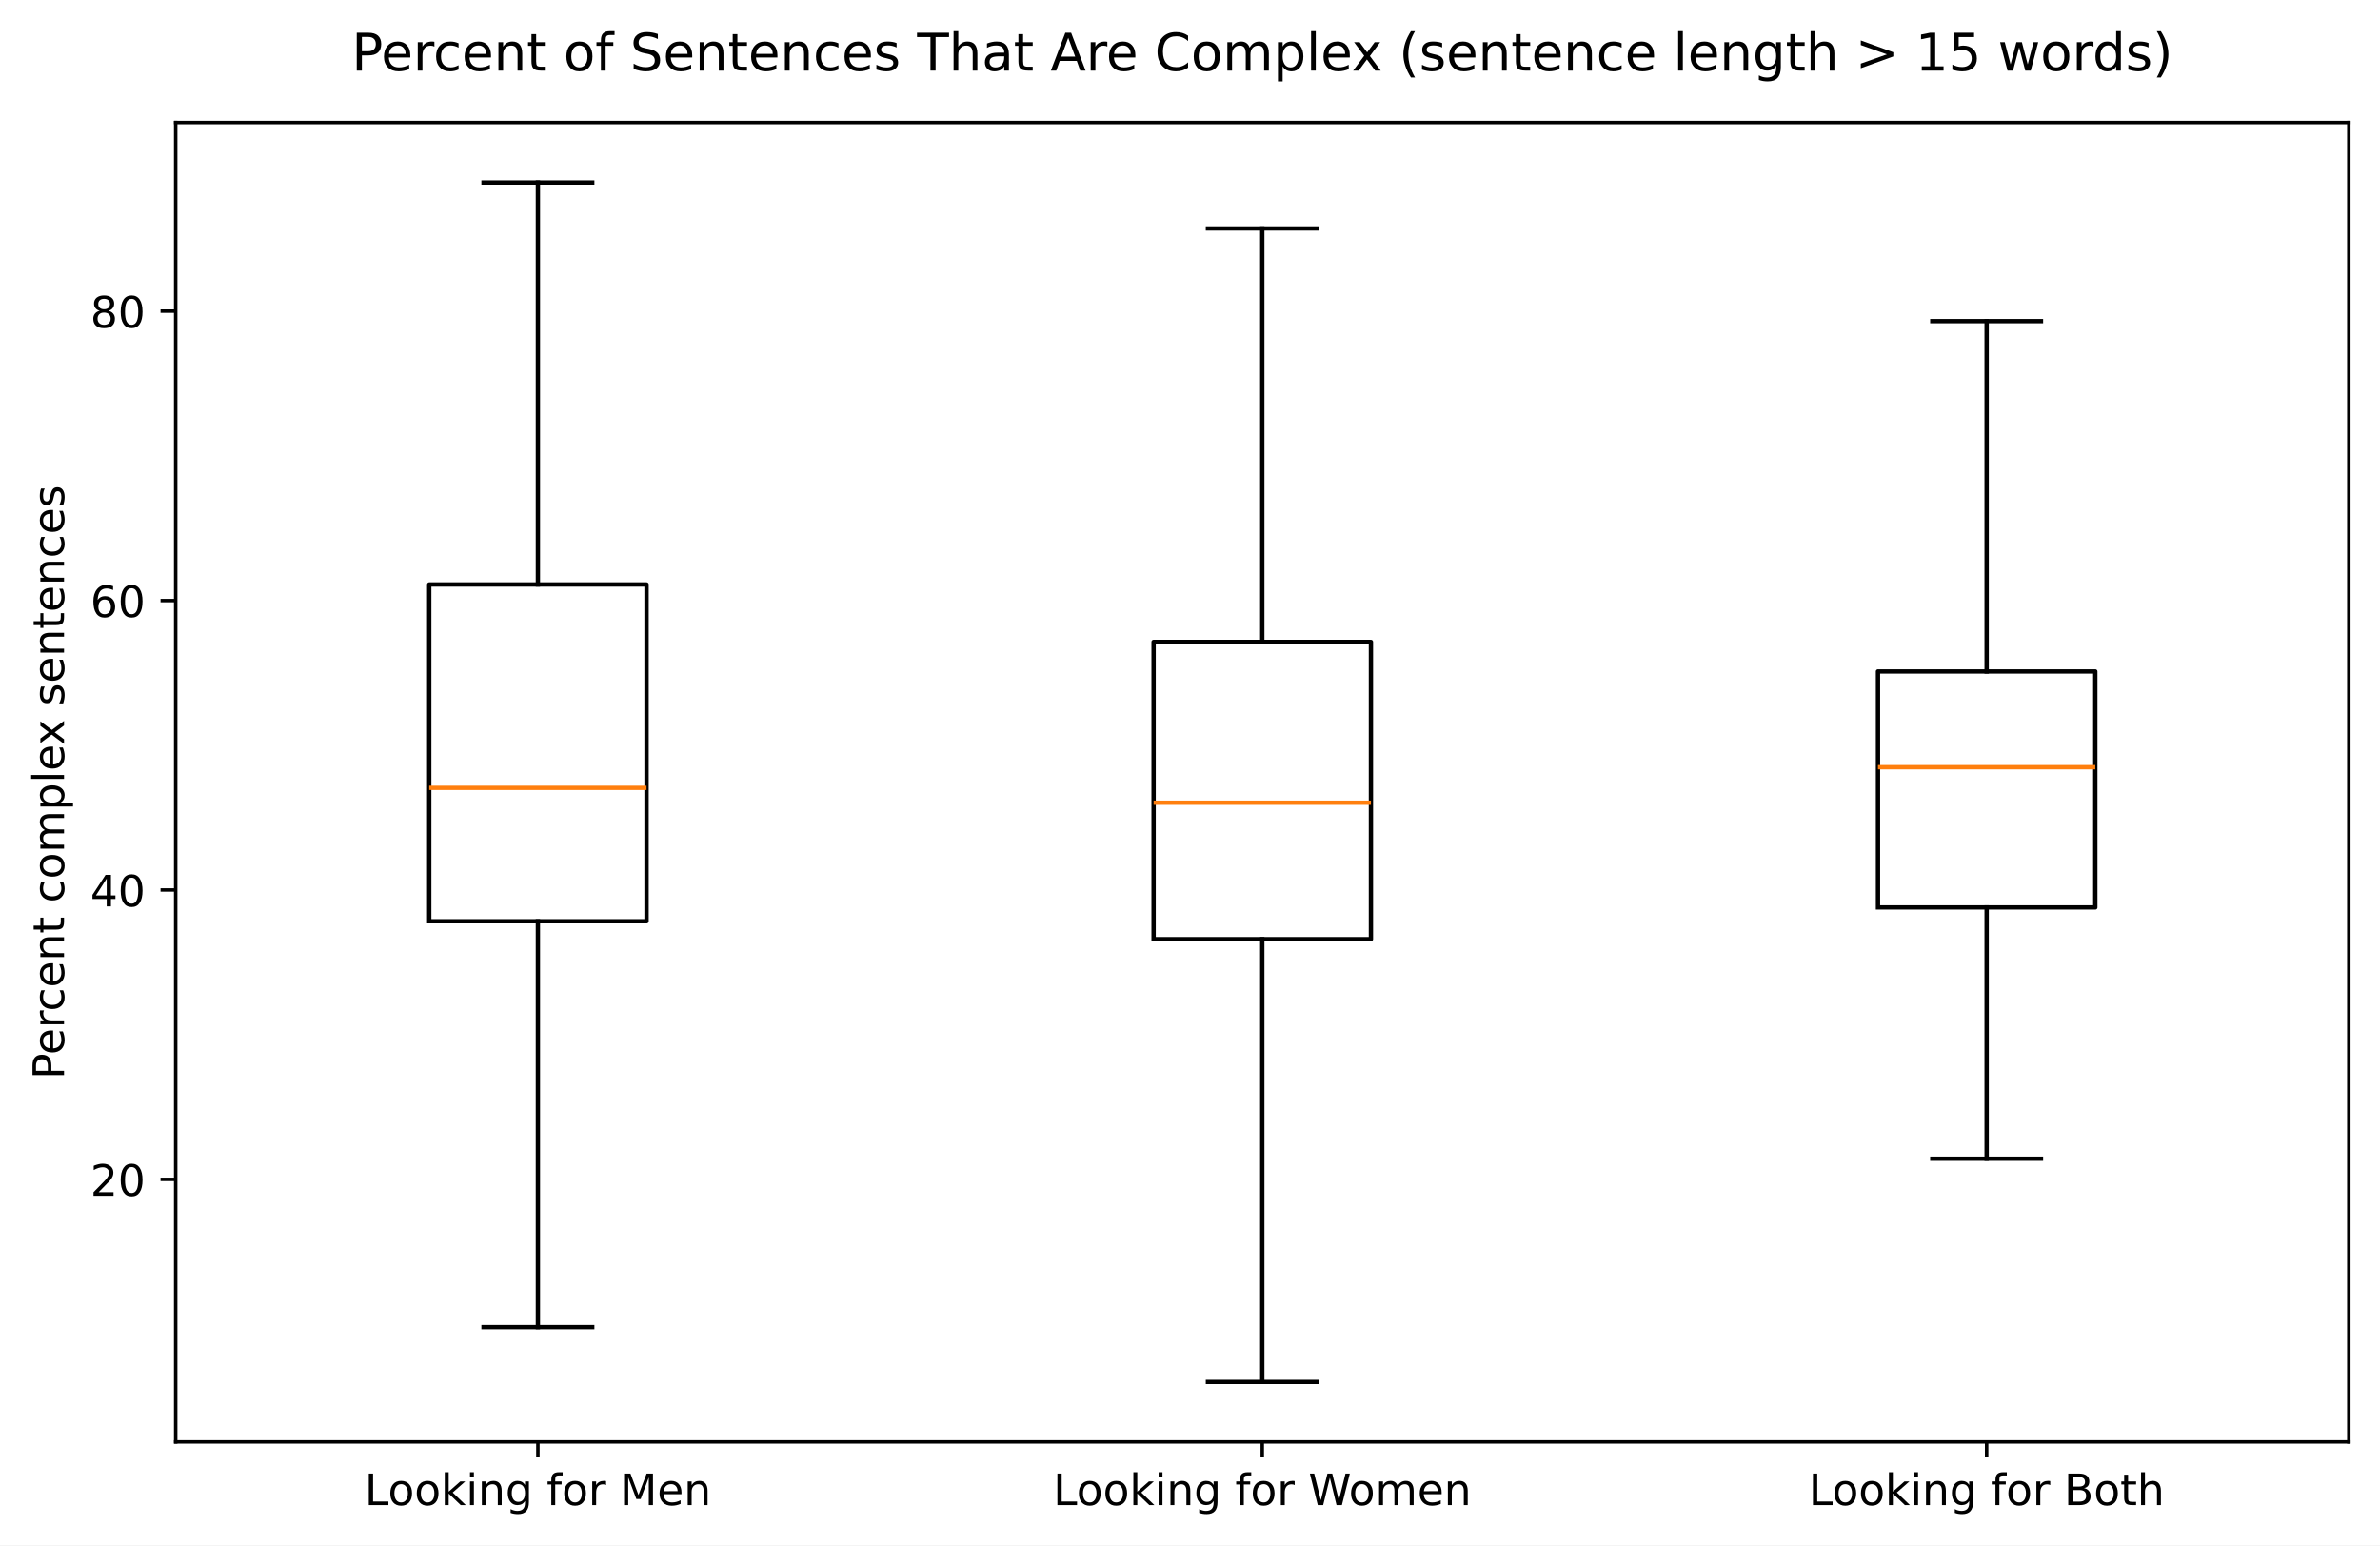
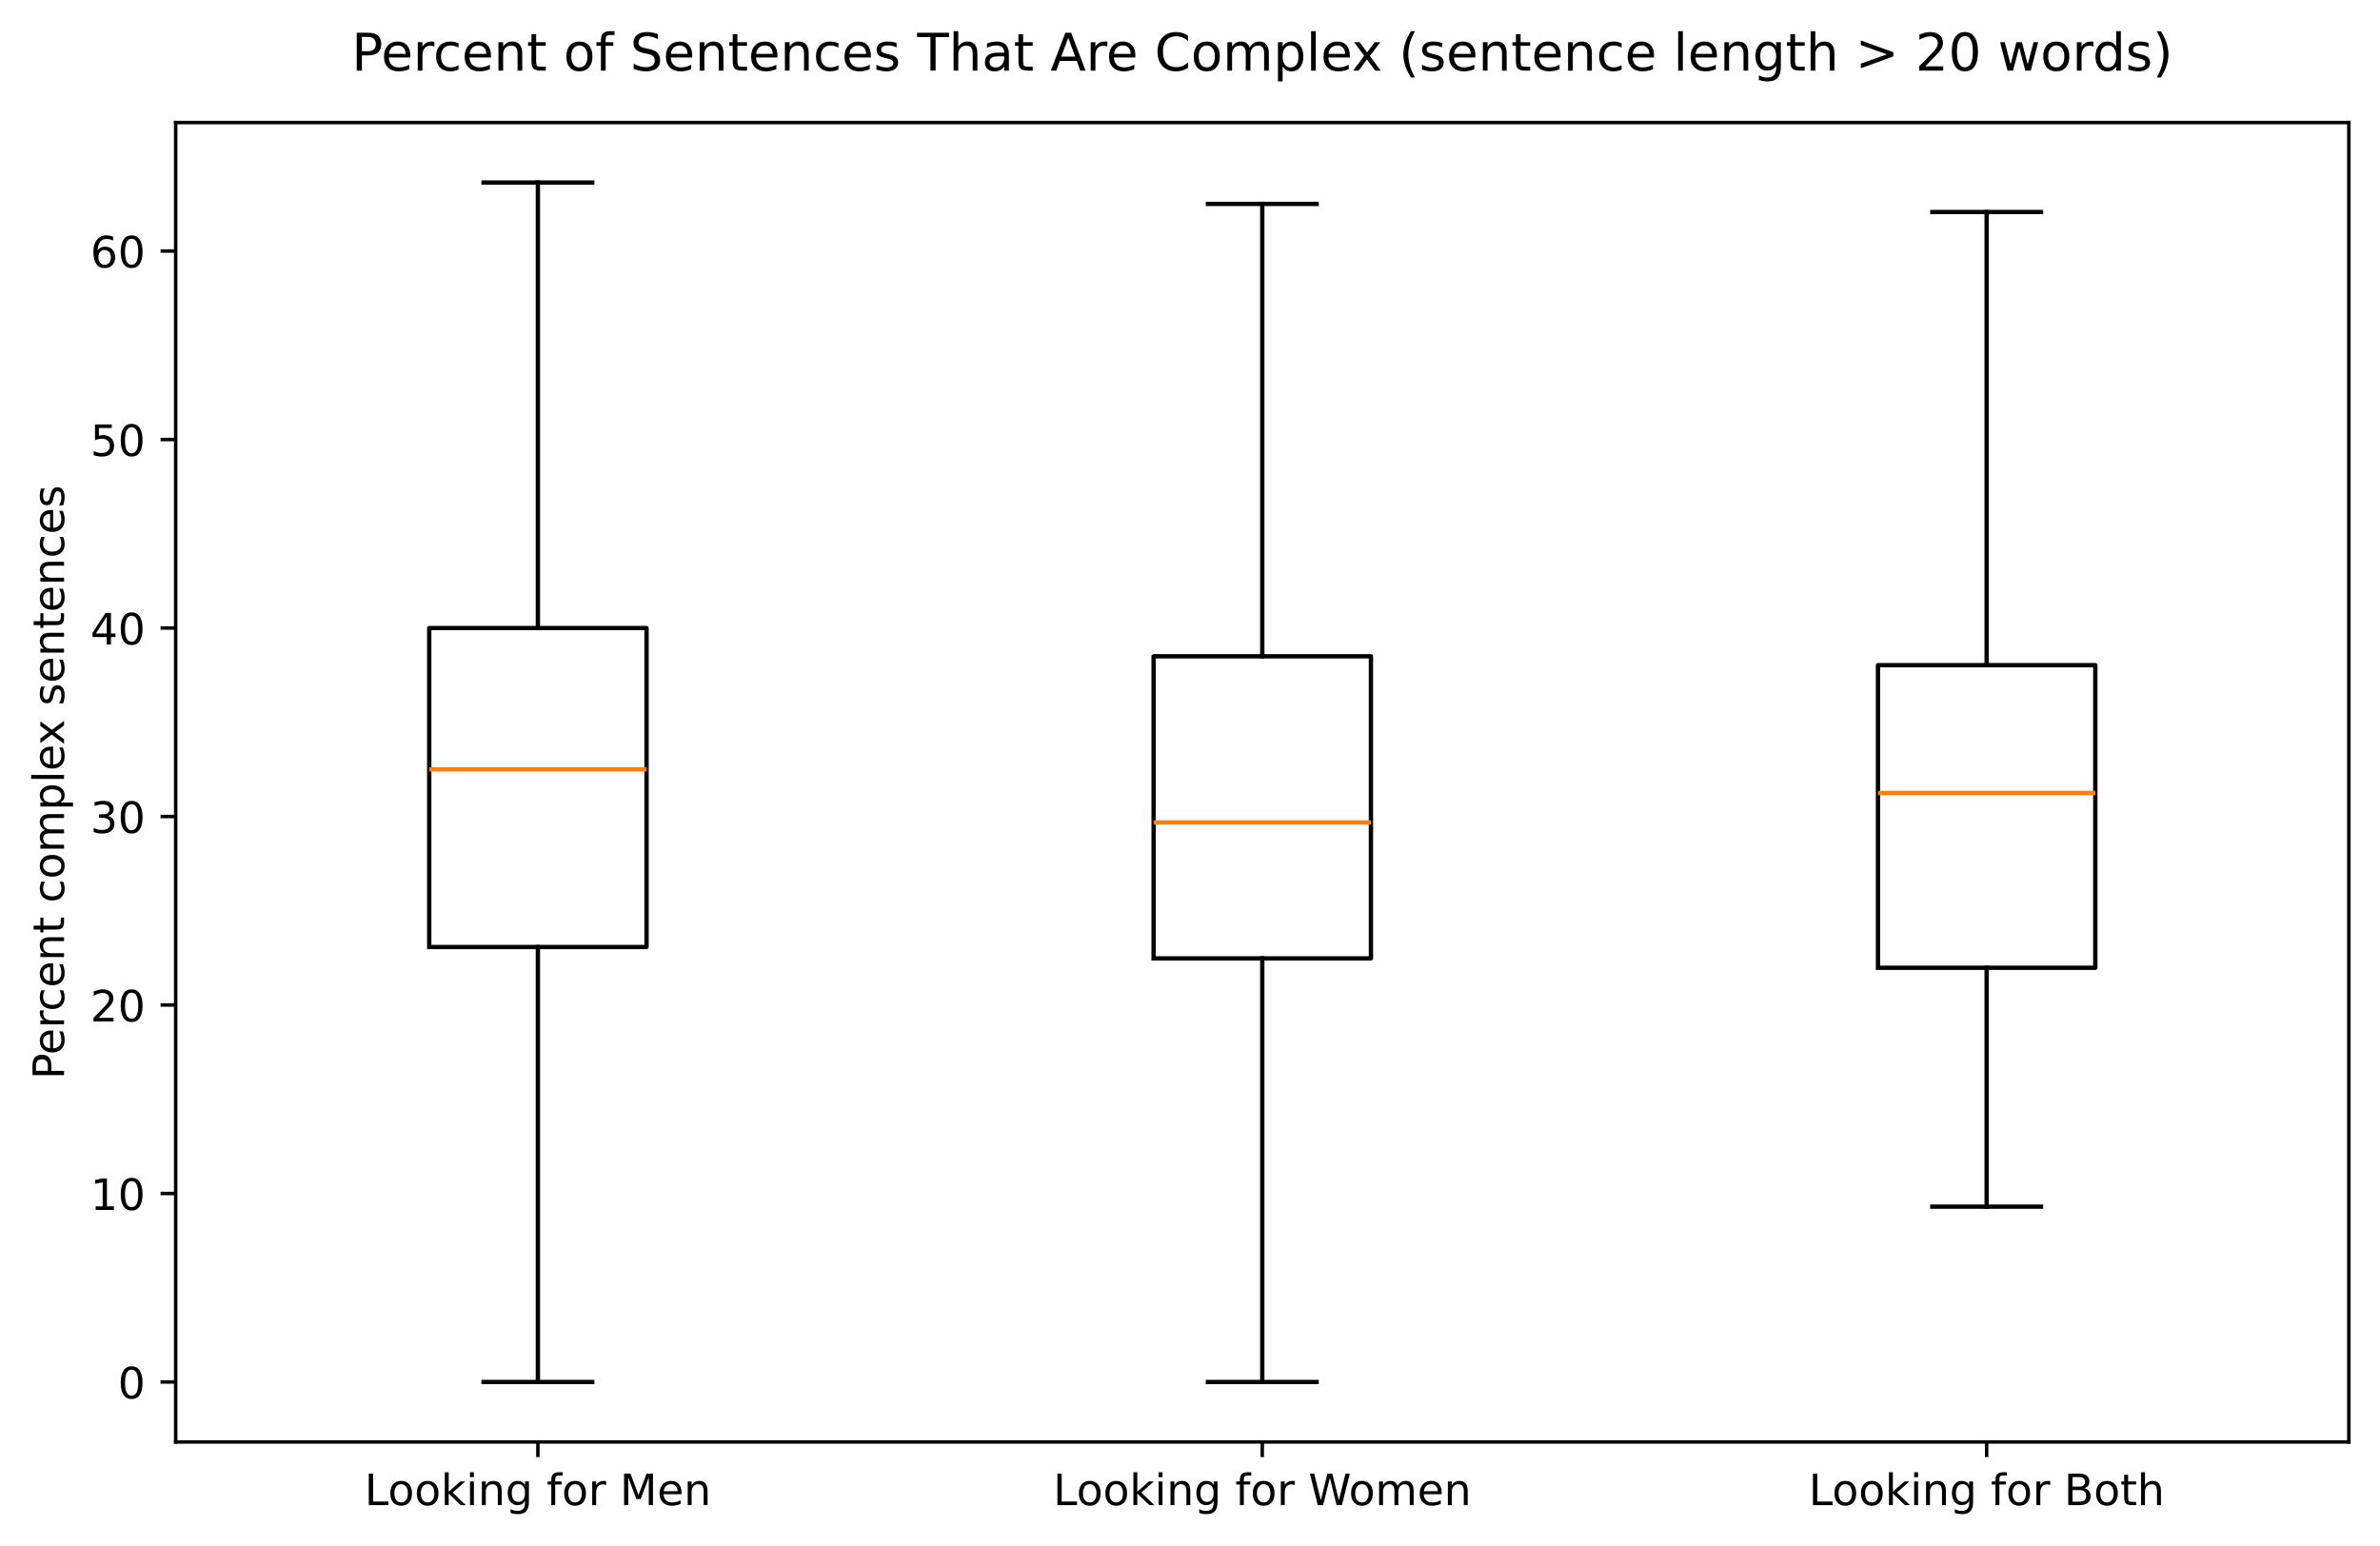
<svg xmlns="http://www.w3.org/2000/svg" xmlns:xlink="http://www.w3.org/1999/xlink" width="550.003pt" height="357.116pt" viewBox="0 0 550.003 357.116" version="1.1">
  <defs>
    <style type="text/css">*{stroke-linejoin: round; stroke-linecap: butt}</style>
  </defs>
  <g id="figure_1">
    <g id="patch_1">
      <path d="M 0 357.116  L 550.003 357.116  L 550.003 0  L 0 0  z " style="fill: #ffffff" />
    </g>
    <g id="axes_1">
      <g id="patch_2">
        <path d="M 40.603 333.238  L 542.803 333.238  L 542.803 28.318  L 40.603 28.318  z " style="fill: #ffffff" />
      </g>
      <g id="matplotlib.axis_1">
        <g id="xtick_1">
          <g id="line2d_1">
            <defs>
-               <path id="m004d79c00b" d="M 0 0  L 0 3.5  " style="stroke: #000000; stroke-width: 0.8" />
+               <path id="m7aaefd498c" d="M 0 0  L 0 3.5  " style="stroke: #000000; stroke-width: 0.8" />
            </defs>
            <g>
-               <use xlink:href="#m004d79c00b" x="124.303" y="333.238" style="stroke: #000000; stroke-width: 0.8" />
+               <use xlink:href="#m7aaefd498c" x="124.303" y="333.238" style="stroke: #000000; stroke-width: 0.8" />
            </g>
          </g>
          <g id="text_1">
            <g transform="translate(84.24609 347.8366) scale(0.1 -0.1)">
              <defs>
                <path id="DejaVuSans-4c" d="M 628 4666  L 1259 4666  L 1259 531  L 3531 531  L 3531 0  L 628 0  L 628 4666  z " transform="scale(0.015625)" />
                <path id="DejaVuSans-6f" d="M 1959 3097  Q 1497 3097 1228 2736  Q 959 2375 959 1747  Q 959 1119 1226 758  Q 1494 397 1959 397  Q 2419 397 2687 759  Q 2956 1122 2956 1747  Q 2956 2369 2687 2733  Q 2419 3097 1959 3097  z M 1959 3584  Q 2709 3584 3137 3096  Q 3566 2609 3566 1747  Q 3566 888 3137 398  Q 2709 -91 1959 -91  Q 1206 -91 779 398  Q 353 888 353 1747  Q 353 2609 779 3096  Q 1206 3584 1959 3584  z " transform="scale(0.015625)" />
                <path id="DejaVuSans-6b" d="M 581 4863  L 1159 4863  L 1159 1991  L 2875 3500  L 3609 3500  L 1753 1863  L 3688 0  L 2938 0  L 1159 1709  L 1159 0  L 581 0  L 581 4863  z " transform="scale(0.015625)" />
                <path id="DejaVuSans-69" d="M 603 3500  L 1178 3500  L 1178 0  L 603 0  L 603 3500  z M 603 4863  L 1178 4863  L 1178 4134  L 603 4134  L 603 4863  z " transform="scale(0.015625)" />
                <path id="DejaVuSans-6e" d="M 3513 2113  L 3513 0  L 2938 0  L 2938 2094  Q 2938 2591 2744 2837  Q 2550 3084 2163 3084  Q 1697 3084 1428 2787  Q 1159 2491 1159 1978  L 1159 0  L 581 0  L 581 3500  L 1159 3500  L 1159 2956  Q 1366 3272 1645 3428  Q 1925 3584 2291 3584  Q 2894 3584 3203 3211  Q 3513 2838 3513 2113  z " transform="scale(0.015625)" />
                <path id="DejaVuSans-67" d="M 2906 1791  Q 2906 2416 2648 2759  Q 2391 3103 1925 3103  Q 1463 3103 1205 2759  Q 947 2416 947 1791  Q 947 1169 1205 825  Q 1463 481 1925 481  Q 2391 481 2648 825  Q 2906 1169 2906 1791  z M 3481 434  Q 3481 -459 3084 -895  Q 2688 -1331 1869 -1331  Q 1566 -1331 1297 -1286  Q 1028 -1241 775 -1147  L 775 -588  Q 1028 -725 1275 -790  Q 1522 -856 1778 -856  Q 2344 -856 2625 -561  Q 2906 -266 2906 331  L 2906 616  Q 2728 306 2450 153  Q 2172 0 1784 0  Q 1141 0 747 490  Q 353 981 353 1791  Q 353 2603 747 3093  Q 1141 3584 1784 3584  Q 2172 3584 2450 3431  Q 2728 3278 2906 2969  L 2906 3500  L 3481 3500  L 3481 434  z " transform="scale(0.015625)" />
                <path id="DejaVuSans-20" transform="scale(0.015625)" />
                <path id="DejaVuSans-66" d="M 2375 4863  L 2375 4384  L 1825 4384  Q 1516 4384 1395 4259  Q 1275 4134 1275 3809  L 1275 3500  L 2222 3500  L 2222 3053  L 1275 3053  L 1275 0  L 697 0  L 697 3053  L 147 3053  L 147 3500  L 697 3500  L 697 3744  Q 697 4328 969 4595  Q 1241 4863 1831 4863  L 2375 4863  z " transform="scale(0.015625)" />
                <path id="DejaVuSans-72" d="M 2631 2963  Q 2534 3019 2420 3045  Q 2306 3072 2169 3072  Q 1681 3072 1420 2755  Q 1159 2438 1159 1844  L 1159 0  L 581 0  L 581 3500  L 1159 3500  L 1159 2956  Q 1341 3275 1631 3429  Q 1922 3584 2338 3584  Q 2397 3584 2469 3576  Q 2541 3569 2628 3553  L 2631 2963  z " transform="scale(0.015625)" />
                <path id="DejaVuSans-4d" d="M 628 4666  L 1569 4666  L 2759 1491  L 3956 4666  L 4897 4666  L 4897 0  L 4281 0  L 4281 4097  L 3078 897  L 2444 897  L 1241 4097  L 1241 0  L 628 0  L 628 4666  z " transform="scale(0.015625)" />
                <path id="DejaVuSans-65" d="M 3597 1894  L 3597 1613  L 953 1613  Q 991 1019 1311 708  Q 1631 397 2203 397  Q 2534 397 2845 478  Q 3156 559 3463 722  L 3463 178  Q 3153 47 2828 -22  Q 2503 -91 2169 -91  Q 1331 -91 842 396  Q 353 884 353 1716  Q 353 2575 817 3079  Q 1281 3584 2069 3584  Q 2775 3584 3186 3129  Q 3597 2675 3597 1894  z M 3022 2063  Q 3016 2534 2758 2815  Q 2500 3097 2075 3097  Q 1594 3097 1305 2825  Q 1016 2553 972 2059  L 3022 2063  z " transform="scale(0.015625)" />
              </defs>
              <use xlink:href="#DejaVuSans-4c" />
              <use xlink:href="#DejaVuSans-6f" transform="translate(53.96289 0)" />
              <use xlink:href="#DejaVuSans-6f" transform="translate(115.1445 0)" />
              <use xlink:href="#DejaVuSans-6b" transform="translate(176.3262 0)" />
              <use xlink:href="#DejaVuSans-69" transform="translate(234.2363 0)" />
              <use xlink:href="#DejaVuSans-6e" transform="translate(262.0195 0)" />
              <use xlink:href="#DejaVuSans-67" transform="translate(325.3984 0)" />
              <use xlink:href="#DejaVuSans-20" transform="translate(388.875 0)" />
              <use xlink:href="#DejaVuSans-66" transform="translate(420.6621 0)" />
              <use xlink:href="#DejaVuSans-6f" transform="translate(455.8672 0)" />
              <use xlink:href="#DejaVuSans-72" transform="translate(517.0488 0)" />
              <use xlink:href="#DejaVuSans-20" transform="translate(558.1621 0)" />
              <use xlink:href="#DejaVuSans-4d" transform="translate(589.9492 0)" />
              <use xlink:href="#DejaVuSans-65" transform="translate(676.2285 0)" />
              <use xlink:href="#DejaVuSans-6e" transform="translate(737.752 0)" />
            </g>
          </g>
        </g>
        <g id="xtick_2">
          <g id="line2d_2">
            <g>
-               <use xlink:href="#m004d79c00b" x="291.703" y="333.238" style="stroke: #000000; stroke-width: 0.8" />
+               <use xlink:href="#m7aaefd498c" x="291.703" y="333.238" style="stroke: #000000; stroke-width: 0.8" />
            </g>
          </g>
          <g id="text_2">
            <g transform="translate(243.3805 347.8366) scale(0.1 -0.1)">
              <defs>
                <path id="DejaVuSans-57" d="M 213 4666  L 850 4666  L 1831 722  L 2809 4666  L 3519 4666  L 4500 722  L 5478 4666  L 6119 4666  L 4947 0  L 4153 0  L 3169 4050  L 2175 0  L 1381 0  L 213 4666  z " transform="scale(0.015625)" />
                <path id="DejaVuSans-6d" d="M 3328 2828  Q 3544 3216 3844 3400  Q 4144 3584 4550 3584  Q 5097 3584 5394 3201  Q 5691 2819 5691 2113  L 5691 0  L 5113 0  L 5113 2094  Q 5113 2597 4934 2840  Q 4756 3084 4391 3084  Q 3944 3084 3684 2787  Q 3425 2491 3425 1978  L 3425 0  L 2847 0  L 2847 2094  Q 2847 2600 2669 2842  Q 2491 3084 2119 3084  Q 1678 3084 1418 2786  Q 1159 2488 1159 1978  L 1159 0  L 581 0  L 581 3500  L 1159 3500  L 1159 2956  Q 1356 3278 1631 3431  Q 1906 3584 2284 3584  Q 2666 3584 2933 3390  Q 3200 3197 3328 2828  z " transform="scale(0.015625)" />
              </defs>
              <use xlink:href="#DejaVuSans-4c" />
              <use xlink:href="#DejaVuSans-6f" transform="translate(53.96289 0)" />
              <use xlink:href="#DejaVuSans-6f" transform="translate(115.1445 0)" />
              <use xlink:href="#DejaVuSans-6b" transform="translate(176.3262 0)" />
              <use xlink:href="#DejaVuSans-69" transform="translate(234.2363 0)" />
              <use xlink:href="#DejaVuSans-6e" transform="translate(262.0195 0)" />
              <use xlink:href="#DejaVuSans-67" transform="translate(325.3984 0)" />
              <use xlink:href="#DejaVuSans-20" transform="translate(388.875 0)" />
              <use xlink:href="#DejaVuSans-66" transform="translate(420.6621 0)" />
              <use xlink:href="#DejaVuSans-6f" transform="translate(455.8672 0)" />
              <use xlink:href="#DejaVuSans-72" transform="translate(517.0488 0)" />
              <use xlink:href="#DejaVuSans-20" transform="translate(558.1621 0)" />
              <use xlink:href="#DejaVuSans-57" transform="translate(589.9492 0)" />
              <use xlink:href="#DejaVuSans-6f" transform="translate(682.9512 0)" />
              <use xlink:href="#DejaVuSans-6d" transform="translate(744.1328 0)" />
              <use xlink:href="#DejaVuSans-65" transform="translate(841.5449 0)" />
              <use xlink:href="#DejaVuSans-6e" transform="translate(903.0684 0)" />
            </g>
          </g>
        </g>
        <g id="xtick_3">
          <g id="line2d_3">
            <g>
-               <use xlink:href="#m004d79c00b" x="459.103" y="333.238" style="stroke: #000000; stroke-width: 0.8" />
+               <use xlink:href="#m7aaefd498c" x="459.103" y="333.238" style="stroke: #000000; stroke-width: 0.8" />
            </g>
          </g>
          <g id="text_3">
            <g transform="translate(417.9867 347.8366) scale(0.1 -0.1)">
              <defs>
                <path id="DejaVuSans-42" d="M 1259 2228  L 1259 519  L 2272 519  Q 2781 519 3026 730  Q 3272 941 3272 1375  Q 3272 1813 3026 2020  Q 2781 2228 2272 2228  L 1259 2228  z M 1259 4147  L 1259 2741  L 2194 2741  Q 2656 2741 2882 2914  Q 3109 3088 3109 3444  Q 3109 3797 2882 3972  Q 2656 4147 2194 4147  L 1259 4147  z M 628 4666  L 2241 4666  Q 2963 4666 3353 4366  Q 3744 4066 3744 3513  Q 3744 3084 3544 2831  Q 3344 2578 2956 2516  Q 3422 2416 3680 2098  Q 3938 1781 3938 1306  Q 3938 681 3513 340  Q 3088 0 2303 0  L 628 0  L 628 4666  z " transform="scale(0.015625)" />
                <path id="DejaVuSans-74" d="M 1172 4494  L 1172 3500  L 2356 3500  L 2356 3053  L 1172 3053  L 1172 1153  Q 1172 725 1289 603  Q 1406 481 1766 481  L 2356 481  L 2356 0  L 1766 0  Q 1100 0 847 248  Q 594 497 594 1153  L 594 3053  L 172 3053  L 172 3500  L 594 3500  L 594 4494  L 1172 4494  z " transform="scale(0.015625)" />
                <path id="DejaVuSans-68" d="M 3513 2113  L 3513 0  L 2938 0  L 2938 2094  Q 2938 2591 2744 2837  Q 2550 3084 2163 3084  Q 1697 3084 1428 2787  Q 1159 2491 1159 1978  L 1159 0  L 581 0  L 581 4863  L 1159 4863  L 1159 2956  Q 1366 3272 1645 3428  Q 1925 3584 2291 3584  Q 2894 3584 3203 3211  Q 3513 2838 3513 2113  z " transform="scale(0.015625)" />
              </defs>
              <use xlink:href="#DejaVuSans-4c" />
              <use xlink:href="#DejaVuSans-6f" transform="translate(53.96289 0)" />
              <use xlink:href="#DejaVuSans-6f" transform="translate(115.1445 0)" />
              <use xlink:href="#DejaVuSans-6b" transform="translate(176.3262 0)" />
              <use xlink:href="#DejaVuSans-69" transform="translate(234.2363 0)" />
              <use xlink:href="#DejaVuSans-6e" transform="translate(262.0195 0)" />
              <use xlink:href="#DejaVuSans-67" transform="translate(325.3984 0)" />
              <use xlink:href="#DejaVuSans-20" transform="translate(388.875 0)" />
              <use xlink:href="#DejaVuSans-66" transform="translate(420.6621 0)" />
              <use xlink:href="#DejaVuSans-6f" transform="translate(455.8672 0)" />
              <use xlink:href="#DejaVuSans-72" transform="translate(517.0488 0)" />
              <use xlink:href="#DejaVuSans-20" transform="translate(558.1621 0)" />
              <use xlink:href="#DejaVuSans-42" transform="translate(589.9492 0)" />
              <use xlink:href="#DejaVuSans-6f" transform="translate(658.5527 0)" />
              <use xlink:href="#DejaVuSans-74" transform="translate(719.7344 0)" />
              <use xlink:href="#DejaVuSans-68" transform="translate(758.9434 0)" />
            </g>
          </g>
        </g>
      </g>
      <g id="matplotlib.axis_2">
        <g id="ytick_1">
          <g id="line2d_4">
            <defs>
-               <path id="mc97bfd4554" d="M 0 0  L -3.5 0  " style="stroke: #000000; stroke-width: 0.8" />
+               <path id="m21f2fdbee8" d="M 0 0  L -3.5 0  " style="stroke: #000000; stroke-width: 0.8" />
            </defs>
            <g>
-               <use xlink:href="#mc97bfd4554" x="40.603" y="272.559" style="stroke: #000000; stroke-width: 0.8" />
+               <use xlink:href="#m21f2fdbee8" x="40.603" y="319.378" style="stroke: #000000; stroke-width: 0.8" />
            </g>
          </g>
          <g id="text_4">
-             <g transform="translate(20.87813 276.358) scale(0.1 -0.1)">
-               <defs>
-                 <path id="DejaVuSans-32" d="M 1228 531  L 3431 531  L 3431 0  L 469 0  L 469 531  Q 828 903 1448 1529  Q 2069 2156 2228 2338  Q 2531 2678 2651 2914  Q 2772 3150 2772 3378  Q 2772 3750 2511 3984  Q 2250 4219 1831 4219  Q 1534 4219 1204 4116  Q 875 4013 500 3803  L 500 4441  Q 881 4594 1212 4672  Q 1544 4750 1819 4750  Q 2544 4750 2975 4387  Q 3406 4025 3406 3419  Q 3406 3131 3298 2873  Q 3191 2616 2906 2266  Q 2828 2175 2409 1742  Q 1991 1309 1228 531  z " transform="scale(0.015625)" />
+             <g transform="translate(27.24063 323.1773) scale(0.1 -0.1)">
+               <defs>
                <path id="DejaVuSans-30" d="M 2034 4250  Q 1547 4250 1301 3770  Q 1056 3291 1056 2328  Q 1056 1369 1301 889  Q 1547 409 2034 409  Q 2525 409 2770 889  Q 3016 1369 3016 2328  Q 3016 3291 2770 3770  Q 2525 4250 2034 4250  z M 2034 4750  Q 2819 4750 3233 4129  Q 3647 3509 3647 2328  Q 3647 1150 3233 529  Q 2819 -91 2034 -91  Q 1250 -91 836 529  Q 422 1150 422 2328  Q 422 3509 836 4129  Q 1250 4750 2034 4750  z " transform="scale(0.015625)" />
              </defs>
-               <use xlink:href="#DejaVuSans-32" />
-               <use xlink:href="#DejaVuSans-30" transform="translate(63.62305 0)" />
+               <use xlink:href="#DejaVuSans-30" />
            </g>
          </g>
        </g>
        <g id="ytick_2">
          <g id="line2d_5">
            <g>
-               <use xlink:href="#mc97bfd4554" x="40.603" y="205.674" style="stroke: #000000; stroke-width: 0.8" />
+               <use xlink:href="#m21f2fdbee8" x="40.603" y="275.818" style="stroke: #000000; stroke-width: 0.8" />
            </g>
          </g>
          <g id="text_5">
-             <g transform="translate(20.87813 209.4733) scale(0.1 -0.1)">
-               <defs>
-                 <path id="DejaVuSans-34" d="M 2419 4116  L 825 1625  L 2419 1625  L 2419 4116  z M 2253 4666  L 3047 4666  L 3047 1625  L 3713 1625  L 3713 1100  L 3047 1100  L 3047 0  L 2419 0  L 2419 1100  L 313 1100  L 313 1709  L 2253 4666  z " transform="scale(0.015625)" />
-               </defs>
-               <use xlink:href="#DejaVuSans-34" />
+             <g transform="translate(20.87813 279.6173) scale(0.1 -0.1)">
+               <defs>
+                 <path id="DejaVuSans-31" d="M 794 531  L 1825 531  L 1825 4091  L 703 3866  L 703 4441  L 1819 4666  L 2450 4666  L 2450 531  L 3481 531  L 3481 0  L 794 0  L 794 531  z " transform="scale(0.015625)" />
+               </defs>
+               <use xlink:href="#DejaVuSans-31" />
              <use xlink:href="#DejaVuSans-30" transform="translate(63.62305 0)" />
            </g>
          </g>
        </g>
        <g id="ytick_3">
          <g id="line2d_6">
            <g>
-               <use xlink:href="#mc97bfd4554" x="40.603" y="138.789" style="stroke: #000000; stroke-width: 0.8" />
+               <use xlink:href="#m21f2fdbee8" x="40.603" y="232.258" style="stroke: #000000; stroke-width: 0.8" />
            </g>
          </g>
          <g id="text_6">
-             <g transform="translate(20.87813 142.5886) scale(0.1 -0.1)">
-               <defs>
-                 <path id="DejaVuSans-36" d="M 2113 2584  Q 1688 2584 1439 2293  Q 1191 2003 1191 1497  Q 1191 994 1439 701  Q 1688 409 2113 409  Q 2538 409 2786 701  Q 3034 994 3034 1497  Q 3034 2003 2786 2293  Q 2538 2584 2113 2584  z M 3366 4563  L 3366 3988  Q 3128 4100 2886 4159  Q 2644 4219 2406 4219  Q 1781 4219 1451 3797  Q 1122 3375 1075 2522  Q 1259 2794 1537 2939  Q 1816 3084 2150 3084  Q 2853 3084 3261 2657  Q 3669 2231 3669 1497  Q 3669 778 3244 343  Q 2819 -91 2113 -91  Q 1303 -91 875 529  Q 447 1150 447 2328  Q 447 3434 972 4092  Q 1497 4750 2381 4750  Q 2619 4750 2861 4703  Q 3103 4656 3366 4563  z " transform="scale(0.015625)" />
-               </defs>
-               <use xlink:href="#DejaVuSans-36" />
+             <g transform="translate(20.87813 236.0573) scale(0.1 -0.1)">
+               <defs>
+                 <path id="DejaVuSans-32" d="M 1228 531  L 3431 531  L 3431 0  L 469 0  L 469 531  Q 828 903 1448 1529  Q 2069 2156 2228 2338  Q 2531 2678 2651 2914  Q 2772 3150 2772 3378  Q 2772 3750 2511 3984  Q 2250 4219 1831 4219  Q 1534 4219 1204 4116  Q 875 4013 500 3803  L 500 4441  Q 881 4594 1212 4672  Q 1544 4750 1819 4750  Q 2544 4750 2975 4387  Q 3406 4025 3406 3419  Q 3406 3131 3298 2873  Q 3191 2616 2906 2266  Q 2828 2175 2409 1742  Q 1991 1309 1228 531  z " transform="scale(0.015625)" />
+               </defs>
+               <use xlink:href="#DejaVuSans-32" />
              <use xlink:href="#DejaVuSans-30" transform="translate(63.62305 0)" />
            </g>
          </g>
        </g>
        <g id="ytick_4">
          <g id="line2d_7">
            <g>
-               <use xlink:href="#mc97bfd4554" x="40.603" y="71.905" style="stroke: #000000; stroke-width: 0.8" />
+               <use xlink:href="#m21f2fdbee8" x="40.603" y="188.698" style="stroke: #000000; stroke-width: 0.8" />
            </g>
          </g>
          <g id="text_7">
-             <g transform="translate(20.87813 75.70388) scale(0.1 -0.1)">
-               <defs>
-                 <path id="DejaVuSans-38" d="M 2034 2216  Q 1584 2216 1326 1975  Q 1069 1734 1069 1313  Q 1069 891 1326 650  Q 1584 409 2034 409  Q 2484 409 2743 651  Q 3003 894 3003 1313  Q 3003 1734 2745 1975  Q 2488 2216 2034 2216  z M 1403 2484  Q 997 2584 770 2862  Q 544 3141 544 3541  Q 544 4100 942 4425  Q 1341 4750 2034 4750  Q 2731 4750 3128 4425  Q 3525 4100 3525 3541  Q 3525 3141 3298 2862  Q 3072 2584 2669 2484  Q 3125 2378 3379 2068  Q 3634 1759 3634 1313  Q 3634 634 3220 271  Q 2806 -91 2034 -91  Q 1263 -91 848 271  Q 434 634 434 1313  Q 434 1759 690 2068  Q 947 2378 1403 2484  z M 1172 3481  Q 1172 3119 1398 2916  Q 1625 2713 2034 2713  Q 2441 2713 2670 2916  Q 2900 3119 2900 3481  Q 2900 3844 2670 4047  Q 2441 4250 2034 4250  Q 1625 4250 1398 4047  Q 1172 3844 1172 3481  z " transform="scale(0.015625)" />
-               </defs>
-               <use xlink:href="#DejaVuSans-38" />
-               <use xlink:href="#DejaVuSans-30" transform="translate(63.62305 0)" />
-             </g>
-           </g>
-         </g>
-         <g id="text_8">
+             <g transform="translate(20.87813 192.4973) scale(0.1 -0.1)">
+               <defs>
+                 <path id="DejaVuSans-33" d="M 2597 2516  Q 3050 2419 3304 2112  Q 3559 1806 3559 1356  Q 3559 666 3084 287  Q 2609 -91 1734 -91  Q 1441 -91 1130 -33  Q 819 25 488 141  L 488 750  Q 750 597 1062 519  Q 1375 441 1716 441  Q 2309 441 2620 675  Q 2931 909 2931 1356  Q 2931 1769 2642 2001  Q 2353 2234 1838 2234  L 1294 2234  L 1294 2753  L 1863 2753  Q 2328 2753 2575 2939  Q 2822 3125 2822 3475  Q 2822 3834 2567 4026  Q 2313 4219 1838 4219  Q 1578 4219 1281 4162  Q 984 4106 628 3988  L 628 4550  Q 988 4650 1302 4700  Q 1616 4750 1894 4750  Q 2613 4750 3031 4423  Q 3450 4097 3450 3541  Q 3450 3153 3228 2886  Q 3006 2619 2597 2516  z " transform="scale(0.015625)" />
+               </defs>
+               <use xlink:href="#DejaVuSans-33" />
+               <use xlink:href="#DejaVuSans-30" transform="translate(63.62305 0)" />
+             </g>
+           </g>
+         </g>
+         <g id="ytick_5">
+           <g id="line2d_8">
+             <g>
+               <use xlink:href="#m21f2fdbee8" x="40.603" y="145.138" style="stroke: #000000; stroke-width: 0.8" />
+             </g>
+           </g>
+           <g id="text_8">
+             <g transform="translate(20.87813 148.9373) scale(0.1 -0.1)">
+               <defs>
+                 <path id="DejaVuSans-34" d="M 2419 4116  L 825 1625  L 2419 1625  L 2419 4116  z M 2253 4666  L 3047 4666  L 3047 1625  L 3713 1625  L 3713 1100  L 3047 1100  L 3047 0  L 2419 0  L 2419 1100  L 313 1100  L 313 1709  L 2253 4666  z " transform="scale(0.015625)" />
+               </defs>
+               <use xlink:href="#DejaVuSans-34" />
+               <use xlink:href="#DejaVuSans-30" transform="translate(63.62305 0)" />
+             </g>
+           </g>
+         </g>
+         <g id="ytick_6">
+           <g id="line2d_9">
+             <g>
+               <use xlink:href="#m21f2fdbee8" x="40.603" y="101.578" style="stroke: #000000; stroke-width: 0.8" />
+             </g>
+           </g>
+           <g id="text_9">
+             <g transform="translate(20.87813 105.3773) scale(0.1 -0.1)">
+               <defs>
+                 <path id="DejaVuSans-35" d="M 691 4666  L 3169 4666  L 3169 4134  L 1269 4134  L 1269 2991  Q 1406 3038 1543 3061  Q 1681 3084 1819 3084  Q 2600 3084 3056 2656  Q 3513 2228 3513 1497  Q 3513 744 3044 326  Q 2575 -91 1722 -91  Q 1428 -91 1123 -41  Q 819 9 494 109  L 494 744  Q 775 591 1075 516  Q 1375 441 1709 441  Q 2250 441 2565 725  Q 2881 1009 2881 1497  Q 2881 1984 2565 2268  Q 2250 2553 1709 2553  Q 1456 2553 1204 2497  Q 953 2441 691 2322  L 691 4666  z " transform="scale(0.015625)" />
+               </defs>
+               <use xlink:href="#DejaVuSans-35" />
+               <use xlink:href="#DejaVuSans-30" transform="translate(63.62305 0)" />
+             </g>
+           </g>
+         </g>
+         <g id="ytick_7">
+           <g id="line2d_10">
+             <g>
+               <use xlink:href="#m21f2fdbee8" x="40.603" y="58.018" style="stroke: #000000; stroke-width: 0.8" />
+             </g>
+           </g>
+           <g id="text_10">
+             <g transform="translate(20.87813 61.81734) scale(0.1 -0.1)">
+               <defs>
+                 <path id="DejaVuSans-36" d="M 2113 2584  Q 1688 2584 1439 2293  Q 1191 2003 1191 1497  Q 1191 994 1439 701  Q 1688 409 2113 409  Q 2538 409 2786 701  Q 3034 994 3034 1497  Q 3034 2003 2786 2293  Q 2538 2584 2113 2584  z M 3366 4563  L 3366 3988  Q 3128 4100 2886 4159  Q 2644 4219 2406 4219  Q 1781 4219 1451 3797  Q 1122 3375 1075 2522  Q 1259 2794 1537 2939  Q 1816 3084 2150 3084  Q 2853 3084 3261 2657  Q 3669 2231 3669 1497  Q 3669 778 3244 343  Q 2819 -91 2113 -91  Q 1303 -91 875 529  Q 447 1150 447 2328  Q 447 3434 972 4092  Q 1497 4750 2381 4750  Q 2619 4750 2861 4703  Q 3103 4656 3366 4563  z " transform="scale(0.015625)" />
+               </defs>
+               <use xlink:href="#DejaVuSans-36" />
+               <use xlink:href="#DejaVuSans-30" transform="translate(63.62305 0)" />
+             </g>
+           </g>
+         </g>
+         <g id="text_11">
          <g transform="translate(14.79844 249.4406) rotate(-90) scale(0.1 -0.1)">
            <defs>
              <path id="DejaVuSans-50" d="M 1259 4147  L 1259 2394  L 2053 2394  Q 2494 2394 2734 2622  Q 2975 2850 2975 3272  Q 2975 3691 2734 3919  Q 2494 4147 2053 4147  L 1259 4147  z M 628 4666  L 2053 4666  Q 2838 4666 3239 4311  Q 3641 3956 3641 3272  Q 3641 2581 3239 2228  Q 2838 1875 2053 1875  L 1259 1875  L 1259 0  L 628 0  L 628 4666  z " transform="scale(0.015625)" />
              <path id="DejaVuSans-63" d="M 3122 3366  L 3122 2828  Q 2878 2963 2633 3030  Q 2388 3097 2138 3097  Q 1578 3097 1268 2742  Q 959 2388 959 1747  Q 959 1106 1268 751  Q 1578 397 2138 397  Q 2388 397 2633 464  Q 2878 531 3122 666  L 3122 134  Q 2881 22 2623 -34  Q 2366 -91 2075 -91  Q 1284 -91 818 406  Q 353 903 353 1747  Q 353 2603 823 3093  Q 1294 3584 2113 3584  Q 2378 3584 2631 3529  Q 2884 3475 3122 3366  z " transform="scale(0.015625)" />
              <path id="DejaVuSans-70" d="M 1159 525  L 1159 -1331  L 581 -1331  L 581 3500  L 1159 3500  L 1159 2969  Q 1341 3281 1617 3432  Q 1894 3584 2278 3584  Q 2916 3584 3314 3078  Q 3713 2572 3713 1747  Q 3713 922 3314 415  Q 2916 -91 2278 -91  Q 1894 -91 1617 61  Q 1341 213 1159 525  z M 3116 1747  Q 3116 2381 2855 2742  Q 2594 3103 2138 3103  Q 1681 3103 1420 2742  Q 1159 2381 1159 1747  Q 1159 1113 1420 752  Q 1681 391 2138 391  Q 2594 391 2855 752  Q 3116 1113 3116 1747  z " transform="scale(0.015625)" />
              <path id="DejaVuSans-6c" d="M 603 4863  L 1178 4863  L 1178 0  L 603 0  L 603 4863  z " transform="scale(0.015625)" />
              <path id="DejaVuSans-78" d="M 3513 3500  L 2247 1797  L 3578 0  L 2900 0  L 1881 1375  L 863 0  L 184 0  L 1544 1831  L 300 3500  L 978 3500  L 1906 2253  L 2834 3500  L 3513 3500  z " transform="scale(0.015625)" />
              <path id="DejaVuSans-73" d="M 2834 3397  L 2834 2853  Q 2591 2978 2328 3040  Q 2066 3103 1784 3103  Q 1356 3103 1142 2972  Q 928 2841 928 2578  Q 928 2378 1081 2264  Q 1234 2150 1697 2047  L 1894 2003  Q 2506 1872 2764 1633  Q 3022 1394 3022 966  Q 3022 478 2636 193  Q 2250 -91 1575 -91  Q 1294 -91 989 -36  Q 684 19 347 128  L 347 722  Q 666 556 975 473  Q 1284 391 1588 391  Q 1994 391 2212 530  Q 2431 669 2431 922  Q 2431 1156 2273 1281  Q 2116 1406 1581 1522  L 1381 1569  Q 847 1681 609 1914  Q 372 2147 372 2553  Q 372 3047 722 3315  Q 1072 3584 1716 3584  Q 2034 3584 2315 3537  Q 2597 3491 2834 3397  z " transform="scale(0.015625)" />
            </defs>
            <use xlink:href="#DejaVuSans-50" />
            <use xlink:href="#DejaVuSans-65" transform="translate(56.67773 0)" />
            <use xlink:href="#DejaVuSans-72" transform="translate(118.2012 0)" />
            <use xlink:href="#DejaVuSans-63" transform="translate(157.0645 0)" />
            <use xlink:href="#DejaVuSans-65" transform="translate(212.0449 0)" />
            <use xlink:href="#DejaVuSans-6e" transform="translate(273.5684 0)" />
            <use xlink:href="#DejaVuSans-74" transform="translate(336.9473 0)" />
            <use xlink:href="#DejaVuSans-20" transform="translate(376.1562 0)" />
            <use xlink:href="#DejaVuSans-63" transform="translate(407.9434 0)" />
            <use xlink:href="#DejaVuSans-6f" transform="translate(462.9238 0)" />
            <use xlink:href="#DejaVuSans-6d" transform="translate(524.1055 0)" />
            <use xlink:href="#DejaVuSans-70" transform="translate(621.5176 0)" />
            <use xlink:href="#DejaVuSans-6c" transform="translate(684.9941 0)" />
            <use xlink:href="#DejaVuSans-65" transform="translate(712.7773 0)" />
            <use xlink:href="#DejaVuSans-78" transform="translate(772.5508 0)" />
            <use xlink:href="#DejaVuSans-20" transform="translate(831.7305 0)" />
            <use xlink:href="#DejaVuSans-73" transform="translate(863.5176 0)" />
            <use xlink:href="#DejaVuSans-65" transform="translate(915.6172 0)" />
            <use xlink:href="#DejaVuSans-6e" transform="translate(977.1406 0)" />
            <use xlink:href="#DejaVuSans-74" transform="translate(1040.52 0)" />
            <use xlink:href="#DejaVuSans-65" transform="translate(1079.729 0)" />
            <use xlink:href="#DejaVuSans-6e" transform="translate(1141.252 0)" />
            <use xlink:href="#DejaVuSans-63" transform="translate(1204.631 0)" />
            <use xlink:href="#DejaVuSans-65" transform="translate(1259.611 0)" />
            <use xlink:href="#DejaVuSans-73" transform="translate(1321.135 0)" />
          </g>
        </g>
      </g>
-       <g id="line2d_8">
-         <path d="M 99.193 212.905  L 149.413 212.905  L 149.413 135.074  L 99.193 135.074  L 99.193 212.905  " clip-path="url(#pa968095a82)" style="fill: none; stroke: #000000; stroke-linecap: square" />
-       </g>
-       <g id="line2d_9">
-         <path d="M 124.303 212.905  L 124.303 306.713  " clip-path="url(#pa968095a82)" style="fill: none; stroke: #000000; stroke-linecap: square" />
-       </g>
-       <g id="line2d_10">
-         <path d="M 124.303 135.074  L 124.303 42.178  " clip-path="url(#pa968095a82)" style="fill: none; stroke: #000000; stroke-linecap: square" />
-       </g>
      <g id="line2d_11">
-         <path d="M 111.748 306.713  L 136.858 306.713  " clip-path="url(#pa968095a82)" style="fill: none; stroke: #000000; stroke-linecap: square" />
+         <path d="M 99.193 218.855  L 149.413 218.855  L 149.413 145.138  L 99.193 145.138  L 99.193 218.855  " clip-path="url(#pec8d6fda38)" style="fill: none; stroke: #000000; stroke-linecap: square" />
      </g>
      <g id="line2d_12">
-         <path d="M 111.748 42.178  L 136.858 42.178  " clip-path="url(#pa968095a82)" style="fill: none; stroke: #000000; stroke-linecap: square" />
+         <path d="M 124.303 218.855  L 124.303 319.378  " clip-path="url(#pec8d6fda38)" style="fill: none; stroke: #000000; stroke-linecap: square" />
      </g>
      <g id="line2d_13">
-         <path d="M 266.593 217.036  L 316.813 217.036  L 316.813 148.344  L 266.593 148.344  L 266.593 217.036  " clip-path="url(#pa968095a82)" style="fill: none; stroke: #000000; stroke-linecap: square" />
+         <path d="M 124.303 145.138  L 124.303 42.178  " clip-path="url(#pec8d6fda38)" style="fill: none; stroke: #000000; stroke-linecap: square" />
      </g>
      <g id="line2d_14">
-         <path d="M 291.703 217.036  L 291.703 319.378  " clip-path="url(#pa968095a82)" style="fill: none; stroke: #000000; stroke-linecap: square" />
+         <path d="M 111.748 319.378  L 136.858 319.378  " clip-path="url(#pec8d6fda38)" style="fill: none; stroke: #000000; stroke-linecap: square" />
      </g>
      <g id="line2d_15">
-         <path d="M 291.703 148.344  L 291.703 52.795  " clip-path="url(#pa968095a82)" style="fill: none; stroke: #000000; stroke-linecap: square" />
+         <path d="M 111.748 42.178  L 136.858 42.178  " clip-path="url(#pec8d6fda38)" style="fill: none; stroke: #000000; stroke-linecap: square" />
      </g>
      <g id="line2d_16">
-         <path d="M 279.148 319.378  L 304.258 319.378  " clip-path="url(#pa968095a82)" style="fill: none; stroke: #000000; stroke-linecap: square" />
+         <path d="M 266.593 221.478  L 316.813 221.478  L 316.813 151.674  L 266.593 151.674  L 266.593 221.478  " clip-path="url(#pec8d6fda38)" style="fill: none; stroke: #000000; stroke-linecap: square" />
      </g>
      <g id="line2d_17">
-         <path d="M 279.148 52.795  L 304.258 52.795  " clip-path="url(#pa968095a82)" style="fill: none; stroke: #000000; stroke-linecap: square" />
+         <path d="M 291.703 221.478  L 291.703 319.378  " clip-path="url(#pec8d6fda38)" style="fill: none; stroke: #000000; stroke-linecap: square" />
      </g>
      <g id="line2d_18">
-         <path d="M 433.993 209.71  L 484.213 209.71  L 484.213 155.169  L 433.993 155.169  L 433.993 209.71  " clip-path="url(#pa968095a82)" style="fill: none; stroke: #000000; stroke-linecap: square" />
+         <path d="M 291.703 151.674  L 291.703 47.128  " clip-path="url(#pec8d6fda38)" style="fill: none; stroke: #000000; stroke-linecap: square" />
      </g>
      <g id="line2d_19">
-         <path d="M 459.103 209.71  L 459.103 267.781  " clip-path="url(#pa968095a82)" style="fill: none; stroke: #000000; stroke-linecap: square" />
+         <path d="M 279.148 319.378  L 304.258 319.378  " clip-path="url(#pec8d6fda38)" style="fill: none; stroke: #000000; stroke-linecap: square" />
      </g>
      <g id="line2d_20">
-         <path d="M 459.103 155.169  L 459.103 74.211  " clip-path="url(#pa968095a82)" style="fill: none; stroke: #000000; stroke-linecap: square" />
+         <path d="M 279.148 47.128  L 304.258 47.128  " clip-path="url(#pec8d6fda38)" style="fill: none; stroke: #000000; stroke-linecap: square" />
      </g>
      <g id="line2d_21">
-         <path d="M 446.548 267.781  L 471.658 267.781  " clip-path="url(#pa968095a82)" style="fill: none; stroke: #000000; stroke-linecap: square" />
+         <path d="M 433.993 223.657  L 484.213 223.657  L 484.213 153.727  L 433.993 153.727  L 433.993 223.657  " clip-path="url(#pec8d6fda38)" style="fill: none; stroke: #000000; stroke-linecap: square" />
      </g>
      <g id="line2d_22">
-         <path d="M 446.548 74.211  L 471.658 74.211  " clip-path="url(#pa968095a82)" style="fill: none; stroke: #000000; stroke-linecap: square" />
+         <path d="M 459.103 223.657  L 459.103 278.857  " clip-path="url(#pec8d6fda38)" style="fill: none; stroke: #000000; stroke-linecap: square" />
      </g>
      <g id="line2d_23">
-         <path d="M 99.193 182.068  L 149.413 182.068  " clip-path="url(#pa968095a82)" style="fill: none; stroke: #ff7f0e" />
+         <path d="M 459.103 153.727  L 459.103 49.006  " clip-path="url(#pec8d6fda38)" style="fill: none; stroke: #000000; stroke-linecap: square" />
      </g>
      <g id="line2d_24">
-         <path d="M 266.593 185.503  L 316.813 185.503  " clip-path="url(#pa968095a82)" style="fill: none; stroke: #ff7f0e" />
+         <path d="M 446.548 278.857  L 471.658 278.857  " clip-path="url(#pec8d6fda38)" style="fill: none; stroke: #000000; stroke-linecap: square" />
      </g>
      <g id="line2d_25">
-         <path d="M 433.993 177.299  L 484.213 177.299  " clip-path="url(#pa968095a82)" style="fill: none; stroke: #ff7f0e" />
+         <path d="M 446.548 49.006  L 471.658 49.006  " clip-path="url(#pec8d6fda38)" style="fill: none; stroke: #000000; stroke-linecap: square" />
+       </g>
+       <g id="line2d_26">
+         <path d="M 99.193 177.808  L 149.413 177.808  " clip-path="url(#pec8d6fda38)" style="fill: none; stroke: #ff7f0e" />
+       </g>
+       <g id="line2d_27">
+         <path d="M 266.593 190.059  L 316.813 190.059  " clip-path="url(#pec8d6fda38)" style="fill: none; stroke: #ff7f0e" />
+       </g>
+       <g id="line2d_28">
+         <path d="M 433.993 183.253  L 484.213 183.253  " clip-path="url(#pec8d6fda38)" style="fill: none; stroke: #ff7f0e" />
      </g>
      <g id="patch_3">
        <path d="M 40.603 333.238  L 40.603 28.318  " style="fill: none; stroke: #000000; stroke-width: 0.8; stroke-linejoin: miter; stroke-linecap: square" />
      </g>
      <g id="patch_4">
        <path d="M 542.803 333.238  L 542.803 28.318  " style="fill: none; stroke: #000000; stroke-width: 0.8; stroke-linejoin: miter; stroke-linecap: square" />
      </g>
      <g id="patch_5">
        <path d="M 40.603 333.238  L 542.803 333.238  " style="fill: none; stroke: #000000; stroke-width: 0.8; stroke-linejoin: miter; stroke-linecap: square" />
      </g>
      <g id="patch_6">
        <path d="M 40.603 28.318  L 542.803 28.318  " style="fill: none; stroke: #000000; stroke-width: 0.8; stroke-linejoin: miter; stroke-linecap: square" />
      </g>
-       <g id="text_9">
+       <g id="text_12">
        <g transform="translate(81.27 16.31812) scale(0.12 -0.12)">
          <defs>
            <path id="DejaVuSans-53" d="M 3425 4513  L 3425 3897  Q 3066 4069 2747 4153  Q 2428 4238 2131 4238  Q 1616 4238 1336 4038  Q 1056 3838 1056 3469  Q 1056 3159 1242 3001  Q 1428 2844 1947 2747  L 2328 2669  Q 3034 2534 3370 2195  Q 3706 1856 3706 1288  Q 3706 609 3251 259  Q 2797 -91 1919 -91  Q 1588 -91 1214 -16  Q 841 59 441 206  L 441 856  Q 825 641 1194 531  Q 1563 422 1919 422  Q 2459 422 2753 634  Q 3047 847 3047 1241  Q 3047 1584 2836 1778  Q 2625 1972 2144 2069  L 1759 2144  Q 1053 2284 737 2584  Q 422 2884 422 3419  Q 422 4038 858 4394  Q 1294 4750 2059 4750  Q 2388 4750 2728 4690  Q 3069 4631 3425 4513  z " transform="scale(0.015625)" />
            <path id="DejaVuSans-54" d="M -19 4666  L 3928 4666  L 3928 4134  L 2272 4134  L 2272 0  L 1638 0  L 1638 4134  L -19 4134  L -19 4666  z " transform="scale(0.015625)" />
            <path id="DejaVuSans-61" d="M 2194 1759  Q 1497 1759 1228 1600  Q 959 1441 959 1056  Q 959 750 1161 570  Q 1363 391 1709 391  Q 2188 391 2477 730  Q 2766 1069 2766 1631  L 2766 1759  L 2194 1759  z M 3341 1997  L 3341 0  L 2766 0  L 2766 531  Q 2569 213 2275 61  Q 1981 -91 1556 -91  Q 1019 -91 701 211  Q 384 513 384 1019  Q 384 1609 779 1909  Q 1175 2209 1959 2209  L 2766 2209  L 2766 2266  Q 2766 2663 2505 2880  Q 2244 3097 1772 3097  Q 1472 3097 1187 3025  Q 903 2953 641 2809  L 641 3341  Q 956 3463 1253 3523  Q 1550 3584 1831 3584  Q 2591 3584 2966 3190  Q 3341 2797 3341 1997  z " transform="scale(0.015625)" />
            <path id="DejaVuSans-41" d="M 2188 4044  L 1331 1722  L 3047 1722  L 2188 4044  z M 1831 4666  L 2547 4666  L 4325 0  L 3669 0  L 3244 1197  L 1141 1197  L 716 0  L 50 0  L 1831 4666  z " transform="scale(0.015625)" />
            <path id="DejaVuSans-43" d="M 4122 4306  L 4122 3641  Q 3803 3938 3442 4084  Q 3081 4231 2675 4231  Q 1875 4231 1450 3742  Q 1025 3253 1025 2328  Q 1025 1406 1450 917  Q 1875 428 2675 428  Q 3081 428 3442 575  Q 3803 722 4122 1019  L 4122 359  Q 3791 134 3420 21  Q 3050 -91 2638 -91  Q 1578 -91 968 557  Q 359 1206 359 2328  Q 359 3453 968 4101  Q 1578 4750 2638 4750  Q 3056 4750 3426 4639  Q 3797 4528 4122 4306  z " transform="scale(0.015625)" />
            <path id="DejaVuSans-28" d="M 1984 4856  Q 1566 4138 1362 3434  Q 1159 2731 1159 2009  Q 1159 1288 1364 580  Q 1569 -128 1984 -844  L 1484 -844  Q 1016 -109 783 600  Q 550 1309 550 2009  Q 550 2706 781 3412  Q 1013 4119 1484 4856  L 1984 4856  z " transform="scale(0.015625)" />
            <path id="DejaVuSans-3e" d="M 678 3150  L 678 3719  L 4684 2266  L 4684 1747  L 678 294  L 678 863  L 3897 2003  L 678 3150  z " transform="scale(0.015625)" />
-             <path id="DejaVuSans-31" d="M 794 531  L 1825 531  L 1825 4091  L 703 3866  L 703 4441  L 1819 4666  L 2450 4666  L 2450 531  L 3481 531  L 3481 0  L 794 0  L 794 531  z " transform="scale(0.015625)" />
-             <path id="DejaVuSans-35" d="M 691 4666  L 3169 4666  L 3169 4134  L 1269 4134  L 1269 2991  Q 1406 3038 1543 3061  Q 1681 3084 1819 3084  Q 2600 3084 3056 2656  Q 3513 2228 3513 1497  Q 3513 744 3044 326  Q 2575 -91 1722 -91  Q 1428 -91 1123 -41  Q 819 9 494 109  L 494 744  Q 775 591 1075 516  Q 1375 441 1709 441  Q 2250 441 2565 725  Q 2881 1009 2881 1497  Q 2881 1984 2565 2268  Q 2250 2553 1709 2553  Q 1456 2553 1204 2497  Q 953 2441 691 2322  L 691 4666  z " transform="scale(0.015625)" />
            <path id="DejaVuSans-77" d="M 269 3500  L 844 3500  L 1563 769  L 2278 3500  L 2956 3500  L 3675 769  L 4391 3500  L 4966 3500  L 4050 0  L 3372 0  L 2619 2869  L 1863 0  L 1184 0  L 269 3500  z " transform="scale(0.015625)" />
            <path id="DejaVuSans-64" d="M 2906 2969  L 2906 4863  L 3481 4863  L 3481 0  L 2906 0  L 2906 525  Q 2725 213 2448 61  Q 2172 -91 1784 -91  Q 1150 -91 751 415  Q 353 922 353 1747  Q 353 2572 751 3078  Q 1150 3584 1784 3584  Q 2172 3584 2448 3432  Q 2725 3281 2906 2969  z M 947 1747  Q 947 1113 1208 752  Q 1469 391 1925 391  Q 2381 391 2643 752  Q 2906 1113 2906 1747  Q 2906 2381 2643 2742  Q 2381 3103 1925 3103  Q 1469 3103 1208 2742  Q 947 2381 947 1747  z " transform="scale(0.015625)" />
            <path id="DejaVuSans-29" d="M 513 4856  L 1013 4856  Q 1481 4119 1714 3412  Q 1947 2706 1947 2009  Q 1947 1309 1714 600  Q 1481 -109 1013 -844  L 513 -844  Q 928 -128 1133 580  Q 1338 1288 1338 2009  Q 1338 2731 1133 3434  Q 928 4138 513 4856  z " transform="scale(0.015625)" />
          </defs>
          <use xlink:href="#DejaVuSans-50" />
          <use xlink:href="#DejaVuSans-65" transform="translate(56.67773 0)" />
          <use xlink:href="#DejaVuSans-72" transform="translate(118.2012 0)" />
          <use xlink:href="#DejaVuSans-63" transform="translate(157.0645 0)" />
          <use xlink:href="#DejaVuSans-65" transform="translate(212.0449 0)" />
          <use xlink:href="#DejaVuSans-6e" transform="translate(273.5684 0)" />
          <use xlink:href="#DejaVuSans-74" transform="translate(336.9473 0)" />
          <use xlink:href="#DejaVuSans-20" transform="translate(376.1562 0)" />
          <use xlink:href="#DejaVuSans-6f" transform="translate(407.9434 0)" />
          <use xlink:href="#DejaVuSans-66" transform="translate(469.125 0)" />
          <use xlink:href="#DejaVuSans-20" transform="translate(504.3301 0)" />
          <use xlink:href="#DejaVuSans-53" transform="translate(536.1172 0)" />
          <use xlink:href="#DejaVuSans-65" transform="translate(599.5938 0)" />
          <use xlink:href="#DejaVuSans-6e" transform="translate(661.1172 0)" />
          <use xlink:href="#DejaVuSans-74" transform="translate(724.4961 0)" />
          <use xlink:href="#DejaVuSans-65" transform="translate(763.7051 0)" />
          <use xlink:href="#DejaVuSans-6e" transform="translate(825.2285 0)" />
          <use xlink:href="#DejaVuSans-63" transform="translate(888.6074 0)" />
          <use xlink:href="#DejaVuSans-65" transform="translate(943.5879 0)" />
          <use xlink:href="#DejaVuSans-73" transform="translate(1005.111 0)" />
          <use xlink:href="#DejaVuSans-20" transform="translate(1057.211 0)" />
          <use xlink:href="#DejaVuSans-54" transform="translate(1088.998 0)" />
          <use xlink:href="#DejaVuSans-68" transform="translate(1150.082 0)" />
          <use xlink:href="#DejaVuSans-61" transform="translate(1213.461 0)" />
          <use xlink:href="#DejaVuSans-74" transform="translate(1274.74 0)" />
          <use xlink:href="#DejaVuSans-20" transform="translate(1313.949 0)" />
          <use xlink:href="#DejaVuSans-41" transform="translate(1345.736 0)" />
          <use xlink:href="#DejaVuSans-72" transform="translate(1414.145 0)" />
          <use xlink:href="#DejaVuSans-65" transform="translate(1453.008 0)" />
          <use xlink:href="#DejaVuSans-20" transform="translate(1514.531 0)" />
          <use xlink:href="#DejaVuSans-43" transform="translate(1546.318 0)" />
          <use xlink:href="#DejaVuSans-6f" transform="translate(1616.143 0)" />
          <use xlink:href="#DejaVuSans-6d" transform="translate(1677.324 0)" />
          <use xlink:href="#DejaVuSans-70" transform="translate(1774.736 0)" />
          <use xlink:href="#DejaVuSans-6c" transform="translate(1838.213 0)" />
          <use xlink:href="#DejaVuSans-65" transform="translate(1865.996 0)" />
          <use xlink:href="#DejaVuSans-78" transform="translate(1925.77 0)" />
          <use xlink:href="#DejaVuSans-20" transform="translate(1984.949 0)" />
          <use xlink:href="#DejaVuSans-28" transform="translate(2016.736 0)" />
          <use xlink:href="#DejaVuSans-73" transform="translate(2055.75 0)" />
          <use xlink:href="#DejaVuSans-65" transform="translate(2107.85 0)" />
          <use xlink:href="#DejaVuSans-6e" transform="translate(2169.373 0)" />
          <use xlink:href="#DejaVuSans-74" transform="translate(2232.752 0)" />
          <use xlink:href="#DejaVuSans-65" transform="translate(2271.961 0)" />
          <use xlink:href="#DejaVuSans-6e" transform="translate(2333.484 0)" />
          <use xlink:href="#DejaVuSans-63" transform="translate(2396.863 0)" />
          <use xlink:href="#DejaVuSans-65" transform="translate(2451.844 0)" />
          <use xlink:href="#DejaVuSans-20" transform="translate(2513.367 0)" />
          <use xlink:href="#DejaVuSans-6c" transform="translate(2545.154 0)" />
          <use xlink:href="#DejaVuSans-65" transform="translate(2572.938 0)" />
          <use xlink:href="#DejaVuSans-6e" transform="translate(2634.461 0)" />
          <use xlink:href="#DejaVuSans-67" transform="translate(2697.84 0)" />
          <use xlink:href="#DejaVuSans-74" transform="translate(2761.316 0)" />
          <use xlink:href="#DejaVuSans-68" transform="translate(2800.525 0)" />
          <use xlink:href="#DejaVuSans-20" transform="translate(2863.904 0)" />
          <use xlink:href="#DejaVuSans-3e" transform="translate(2895.691 0)" />
          <use xlink:href="#DejaVuSans-20" transform="translate(2979.48 0)" />
-           <use xlink:href="#DejaVuSans-31" transform="translate(3011.268 0)" />
-           <use xlink:href="#DejaVuSans-35" transform="translate(3074.891 0)" />
+           <use xlink:href="#DejaVuSans-32" transform="translate(3011.268 0)" />
+           <use xlink:href="#DejaVuSans-30" transform="translate(3074.891 0)" />
          <use xlink:href="#DejaVuSans-20" transform="translate(3138.514 0)" />
          <use xlink:href="#DejaVuSans-77" transform="translate(3170.301 0)" />
          <use xlink:href="#DejaVuSans-6f" transform="translate(3252.088 0)" />
          <use xlink:href="#DejaVuSans-72" transform="translate(3313.27 0)" />
          <use xlink:href="#DejaVuSans-64" transform="translate(3352.633 0)" />
          <use xlink:href="#DejaVuSans-73" transform="translate(3416.109 0)" />
          <use xlink:href="#DejaVuSans-29" transform="translate(3468.209 0)" />
        </g>
      </g>
    </g>
  </g>
  <defs>
-     <clipPath id="pa968095a82">
+     <clipPath id="pec8d6fda38">
      <rect x="40.603" y="28.318" width="502.2" height="304.92" />
    </clipPath>
  </defs>
</svg>
